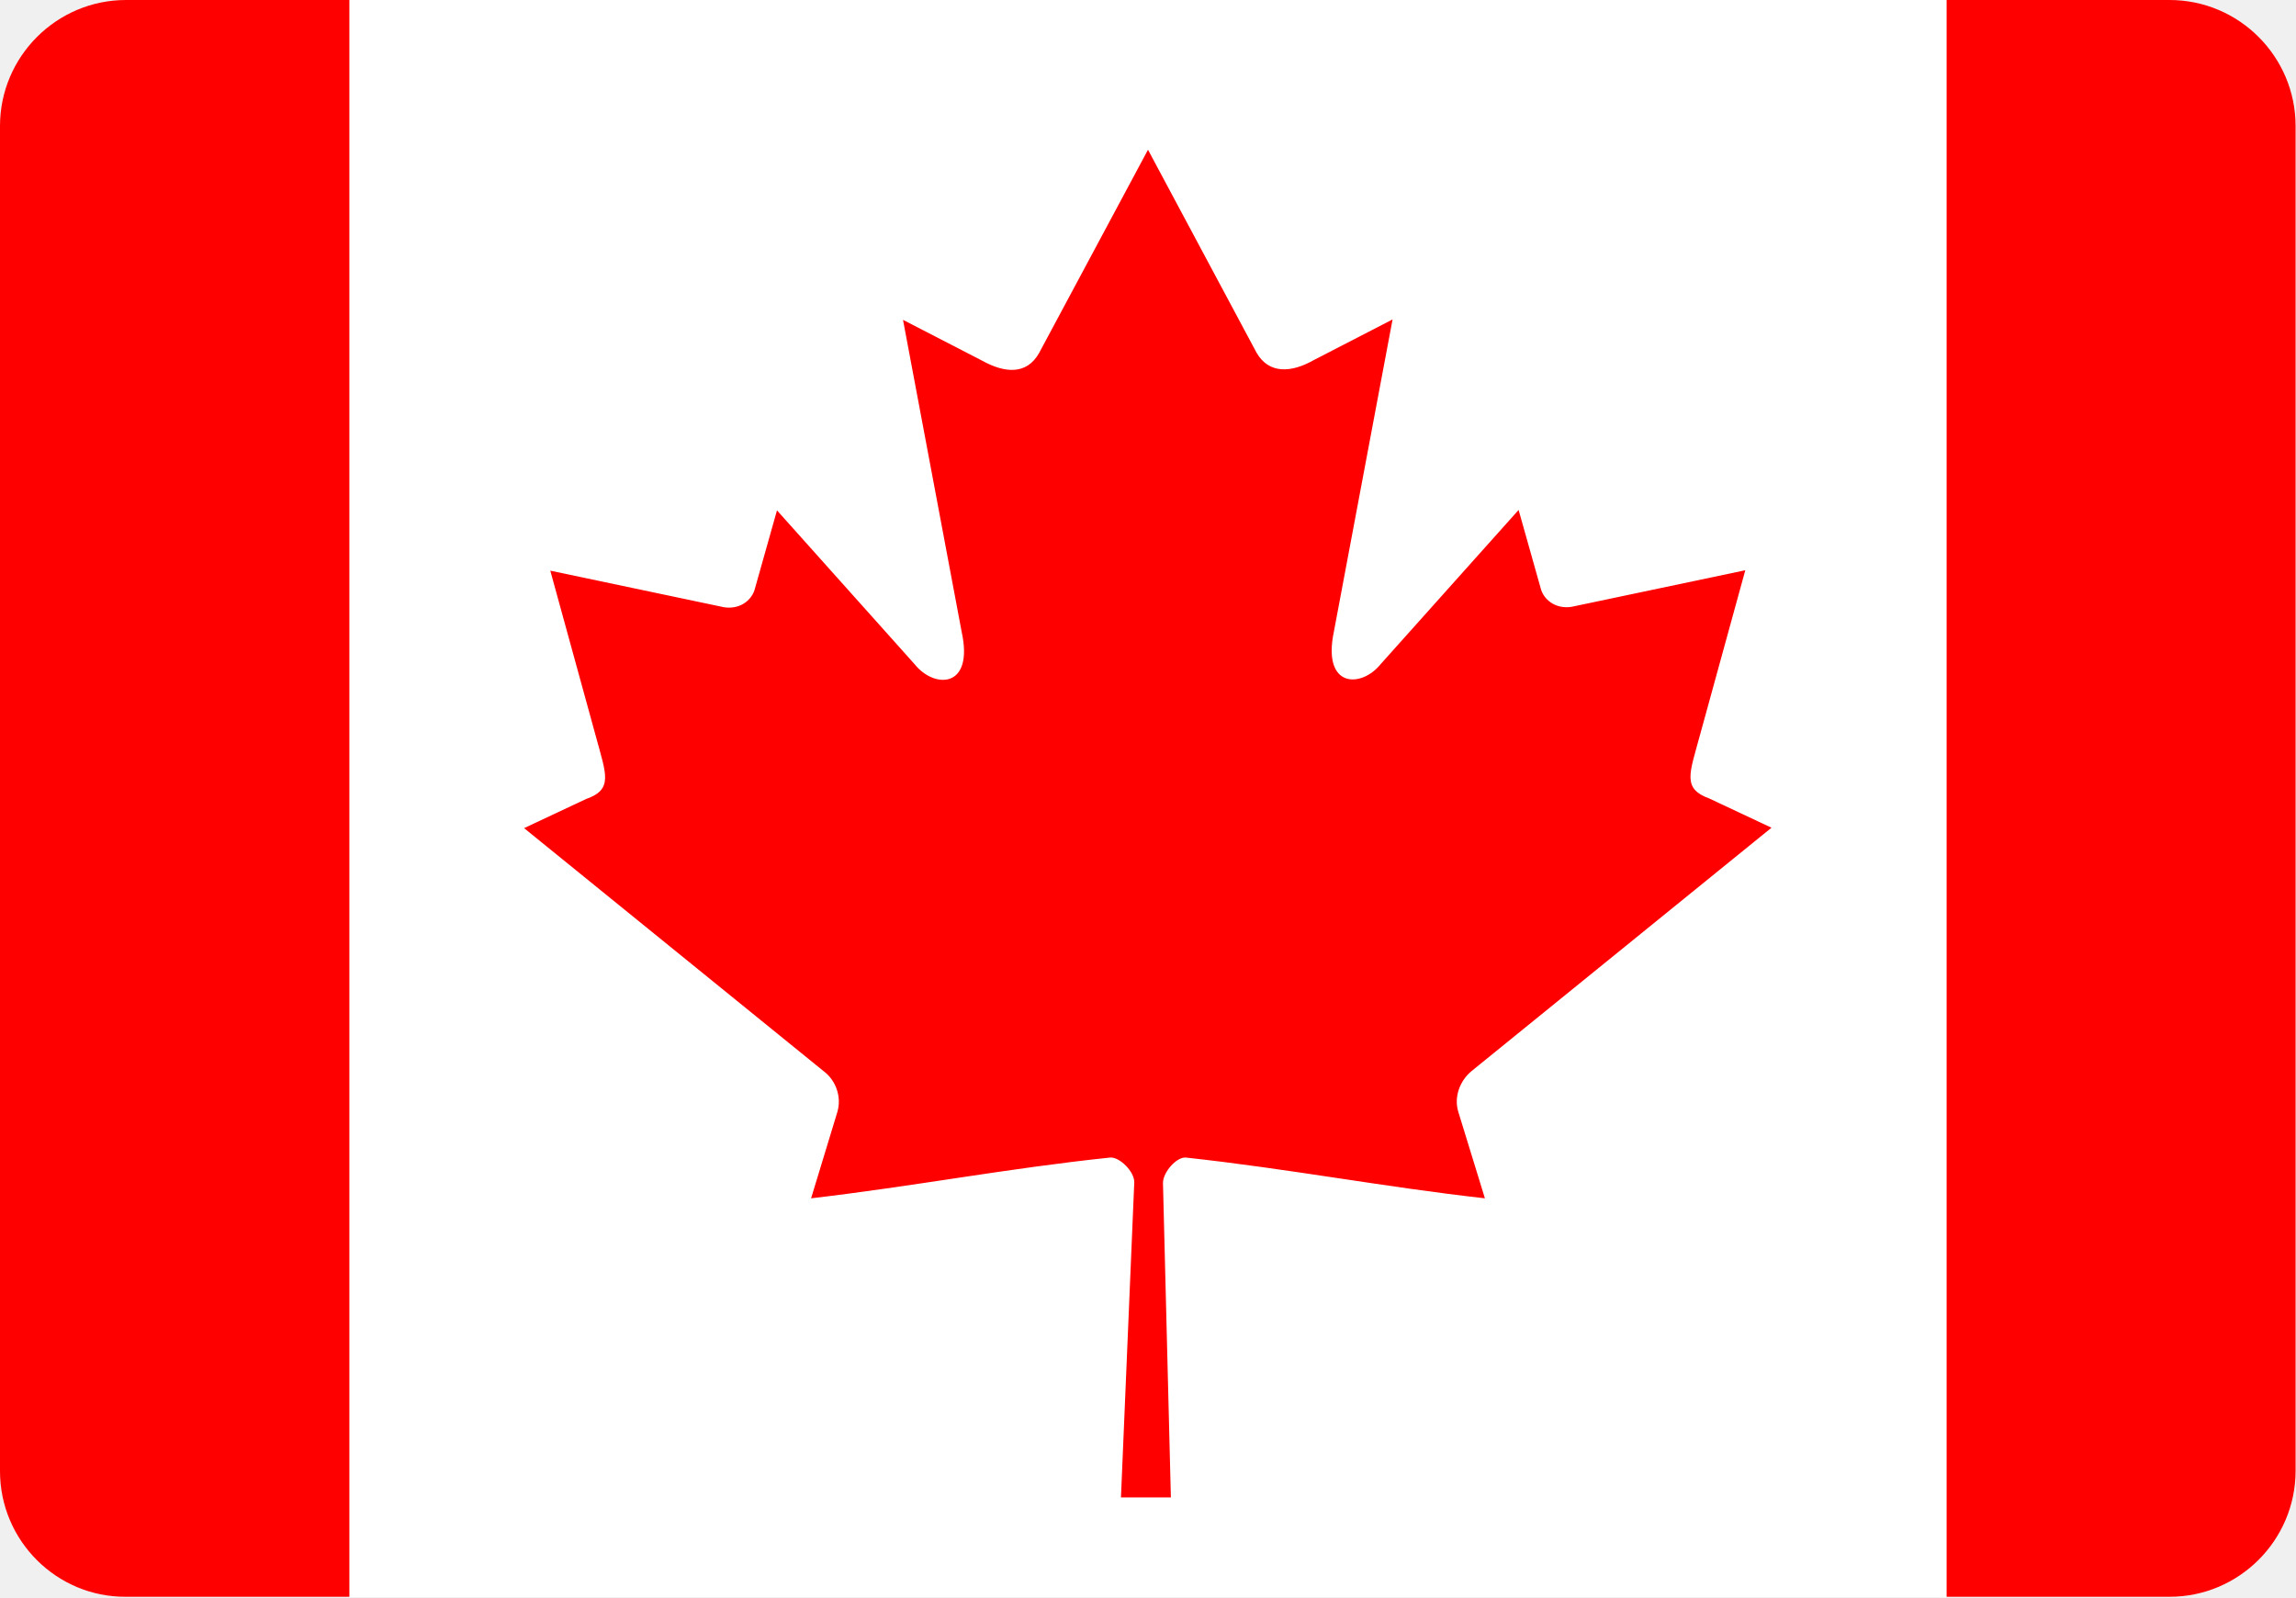
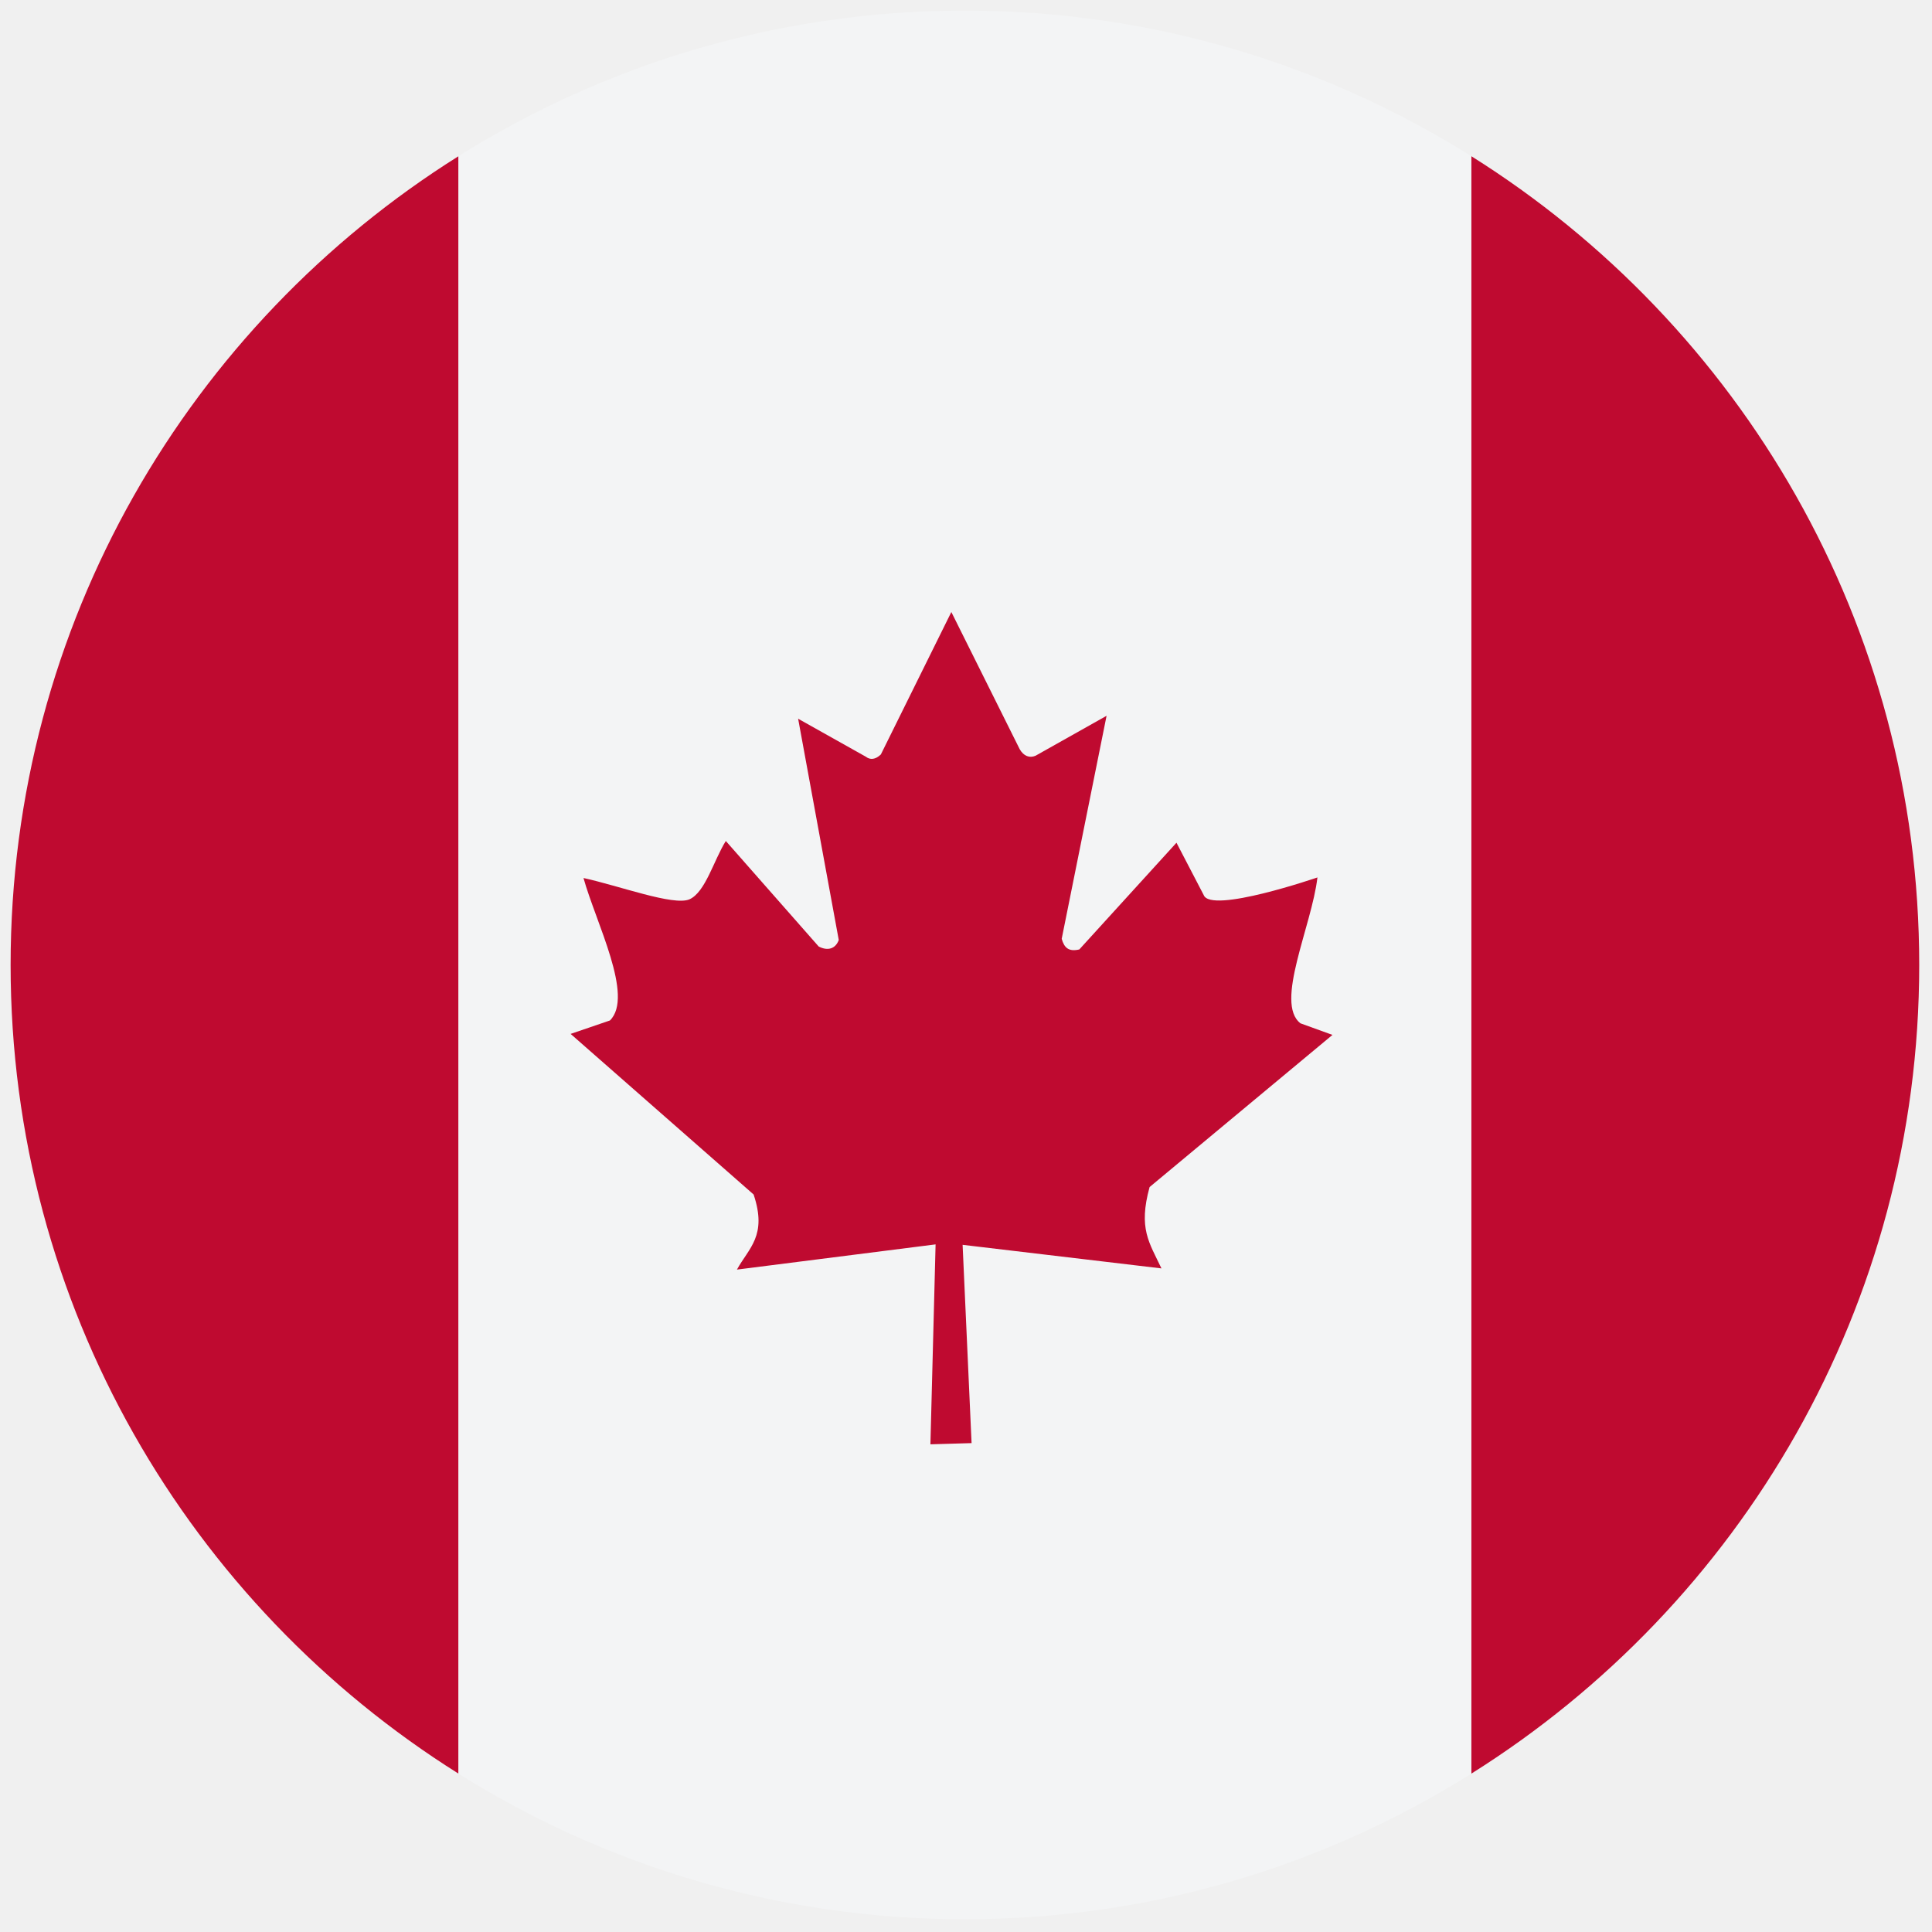
- <svg xmlns="http://www.w3.org/2000/svg" version="1.1" id="Layer_1" x="0px" y="0px" viewBox="0 0 55.2 38.4" style="enable-background:new 0 0 55.2 38.4" xml:space="preserve">
-   <style type="text/css">.st0{fill:#FF0000;} .st1{fill:#FFFFFF;}</style>
-   <g>
-     <path class="st0" d="M3.03,0h49.13c1.67,0,3.03,1.36,3.03,3.03v32.33c0,1.67-1.36,3.03-3.03,3.03H3.03C1.36,38.4,0,37.04,0,35.37 V3.03C0,1.36,1.36,0,3.03,0L3.03,0z" />
-     <polygon class="st1" points="8.4,0 46.8,0 46.8,38.4 8.4,38.4 8.4,0" />
-     <path class="st0" d="M27.6,3.6l-2.62,4.89c-0.3,0.53-0.83,0.48-1.37,0.18l-1.9-0.98l1.41,7.5c0.3,1.37-0.66,1.37-1.13,0.78 l-3.31-3.7l-0.53,1.88c-0.06,0.25-0.33,0.51-0.74,0.45l-4.18-0.88l1.1,4c0.24,0.89,0.42,1.26-0.24,1.49l-1.49,0.7l7.21,5.85 c0.29,0.22,0.43,0.62,0.32,0.98l-0.63,2.07c2.48-0.29,4.71-0.72,7.19-0.98c0.22-0.02,0.58,0.33,0.58,0.59L26.95,36h1.2l-0.19-7.56 c0-0.26,0.33-0.63,0.55-0.61c2.48,0.27,4.71,0.7,7.19,0.98l-0.64-2.08c-0.11-0.36,0.04-0.75,0.32-0.98l7.21-5.85l-1.49-0.7 c-0.66-0.24-0.48-0.6-0.24-1.49l1.1-4l-4.18,0.88c-0.41,0.06-0.68-0.2-0.74-0.45l-0.53-1.88l-3.31,3.7 c-0.47,0.59-1.42,0.59-1.13-0.78l1.41-7.5l-1.9,0.98c-0.53,0.3-1.07,0.34-1.37-0.18L27.6,3.6L27.6,3.6L27.6,3.6z M27.6,3.6 L27.6,3.6L27.6,3.6L27.6,3.6L27.6,3.6z" />
+ <svg xmlns="http://www.w3.org/2000/svg" version="1.1" width="256" height="256" viewBox="0 0 256 256" xml:space="preserve">
+   <defs>
+ </defs>
+   <g style="stroke: none; stroke-width: 0; stroke-dasharray: none; stroke-linecap: butt; stroke-linejoin: miter; stroke-miterlimit: 10; fill: none; fill-rule: nonzero; opacity: 1;" transform="translate(1.406593 1.406593) scale(2.81 2.81)">
+     <path d="M 68.88 6.865 l 0 76.27 C 81.563 75.176 90 61.077 90 45 C 90 28.923 81.563 14.824 68.88 6.865 z" style="stroke: none; stroke-width: 1; stroke-dasharray: none; stroke-linecap: butt; stroke-linejoin: miter; stroke-miterlimit: 10; fill: rgb(191,10,48); fill-rule: nonzero; opacity: 1;" transform=" matrix(1 0 0 1 0 0) " stroke-linecap="round" />
+     <path d="M 21.12 6.865 C 8.438 14.824 0 28.923 0 45 c 0 16.077 8.438 30.176 21.12 38.135 V 6.865 z" style="stroke: none; stroke-width: 1; stroke-dasharray: none; stroke-linecap: butt; stroke-linejoin: miter; stroke-miterlimit: 10; fill: rgb(191,10,48); fill-rule: nonzero; opacity: 1;" transform=" matrix(1 0 0 1 0 0) " stroke-linecap="round" />
+     <path d="M 68.881 6.865 C 61.958 2.521 53.776 0 45 0 c -8.776 0 -16.958 2.521 -23.88 6.865 v 76.27 C 28.042 87.479 36.224 90 45 90 c 8.776 0 16.958 -2.521 23.881 -6.865 V 6.865 z" style="stroke: none; stroke-width: 1; stroke-dasharray: none; stroke-linecap: butt; stroke-linejoin: miter; stroke-miterlimit: 10; fill: rgb(243,244,245); fill-rule: nonzero; opacity: 1;" transform=" matrix(1 0 0 1 0 0) " stroke-linecap="round" />
+     <path d="M 45.314 67.549 l -0.423 -9.35 l 9.377 1.112 c -0.58 -1.226 -1.097 -1.876 -0.56 -3.836 l 8.624 -7.175 l -1.509 -0.546 c -1.234 -0.952 0.533 -4.586 0.8 -6.879 c 0 0 -5.035 1.732 -5.365 0.826 l -1.282 -2.463 l -4.581 5.032 c -0.5 0.12 -0.714 -0.079 -0.831 -0.502 l 2.116 -10.516 l -3.351 1.885 c -0.281 0.12 -0.561 0.016 -0.746 -0.31 l -3.223 -6.468 l -3.324 6.717 c -0.25 0.241 -0.501 0.269 -0.71 0.105 l -3.191 -1.79 l 1.916 10.434 c -0.152 0.414 -0.517 0.531 -0.947 0.306 l -4.379 -4.975 c -0.573 0.918 -0.961 2.417 -1.718 2.753 c -0.757 0.315 -3.293 -0.636 -4.993 -1.007 c 0.581 2.096 2.396 5.577 1.247 6.718 l 0.001 -0.001 l -1.855 0.634 l 8.629 7.573 c 0.653 1.946 -0.227 2.52 -0.787 3.541 l 9.368 -1.189 l -0.244 9.428 L 45.314 67.549 z" style="stroke: none; stroke-width: 1; stroke-dasharray: none; stroke-linecap: butt; stroke-linejoin: miter; stroke-miterlimit: 10; fill: rgb(191,10,48); fill-rule: nonzero; opacity: 1;" transform=" matrix(1 0 0 1 0 0) " stroke-linecap="round" />
  </g>
</svg>
